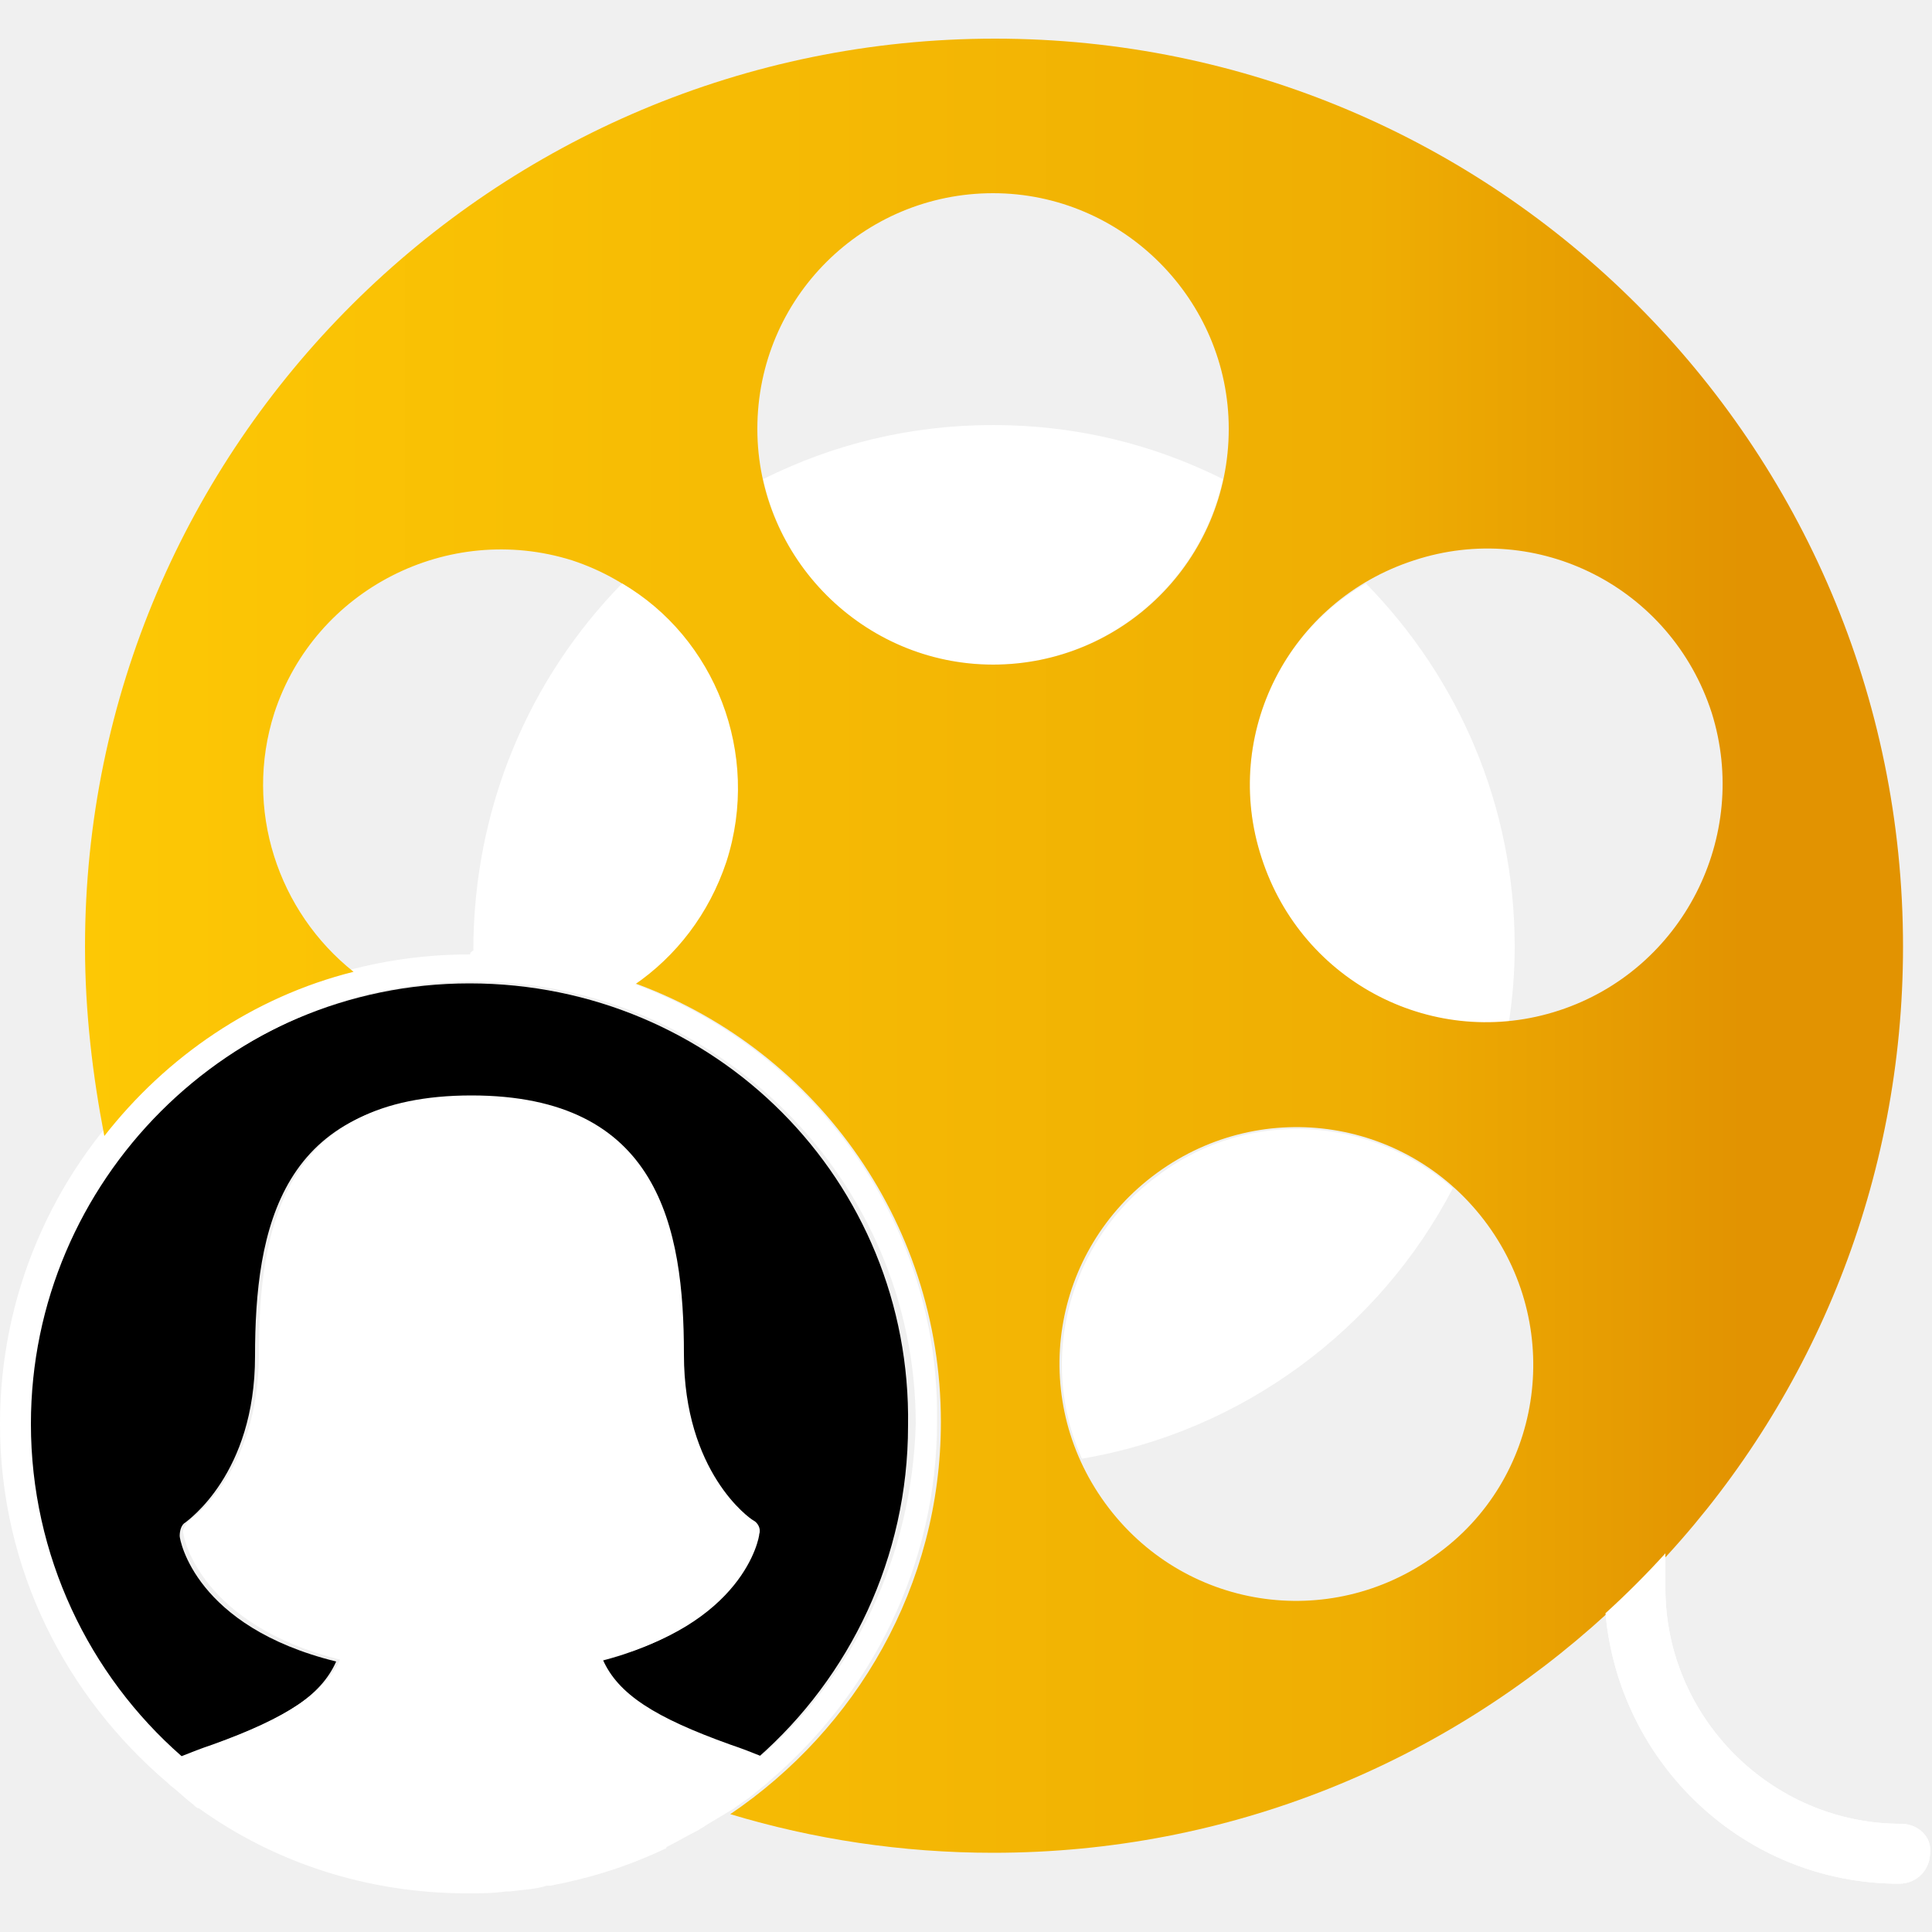
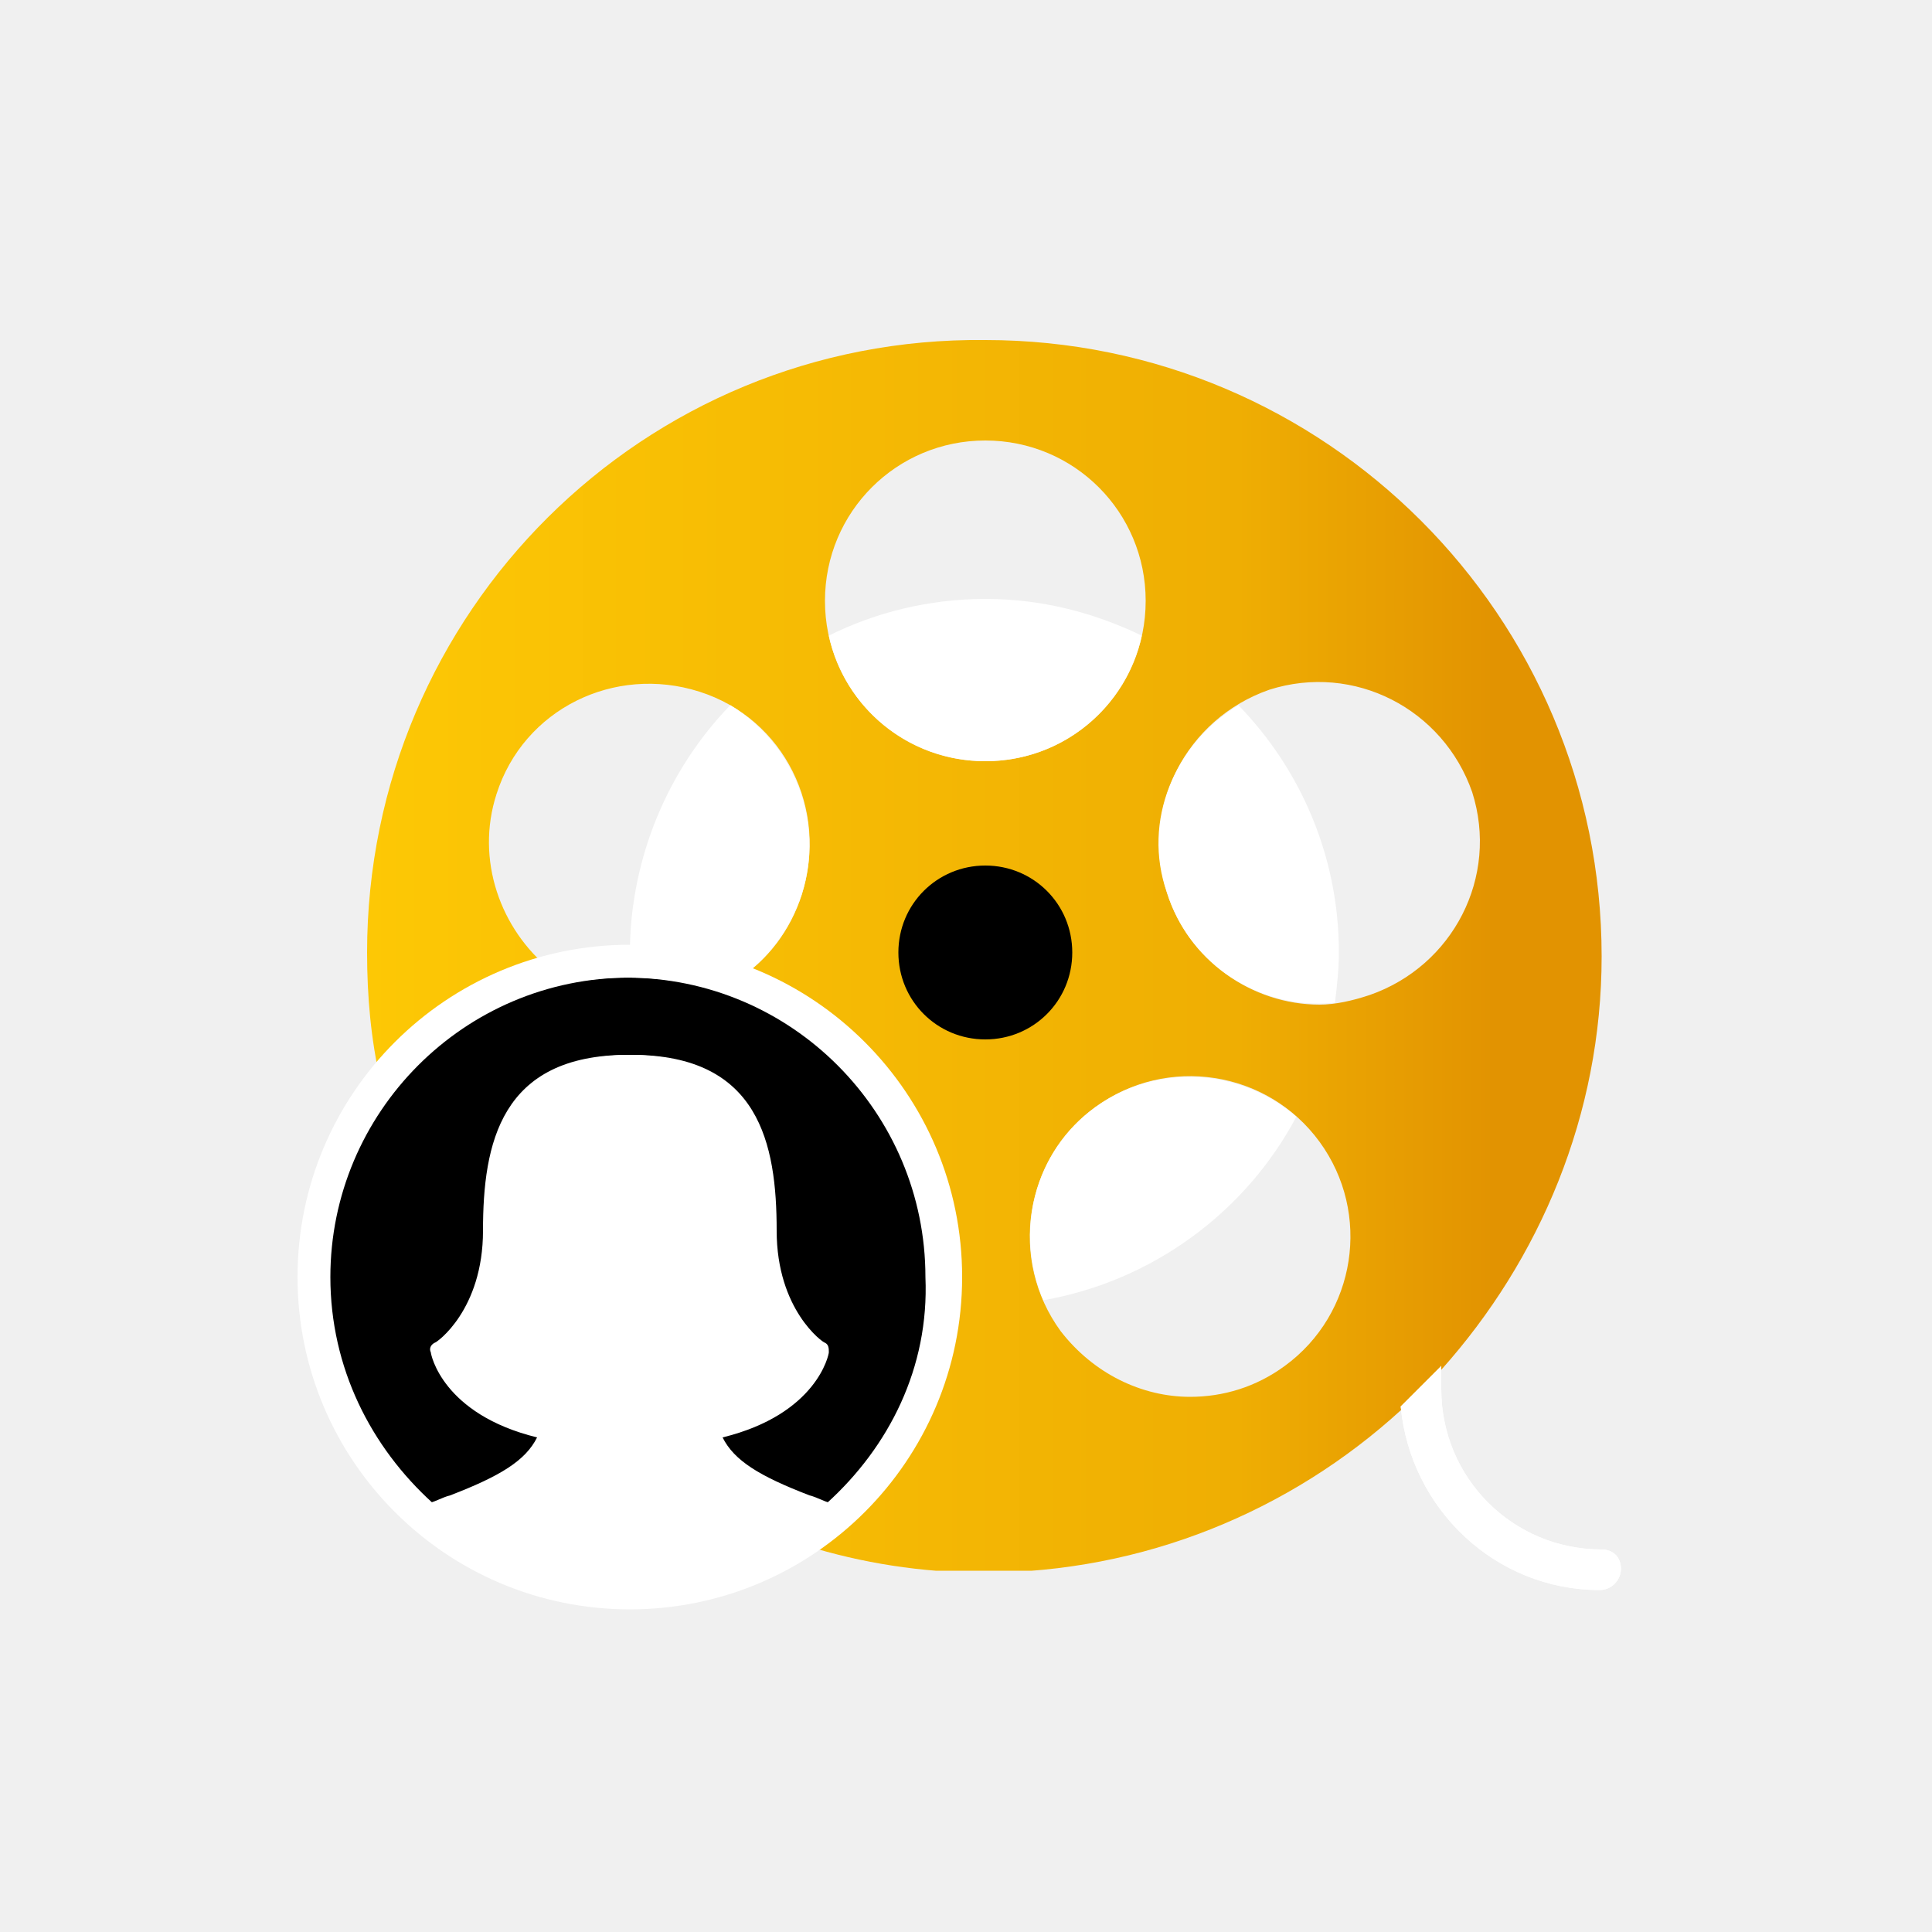
- <svg xmlns="http://www.w3.org/2000/svg" version="1.1" id="Layer_1" x="0px" y="0px" viewBox="0 0 100 100" style="enable-background:new 0 0 100 100;" xml:space="preserve">
+ <svg xmlns="http://www.w3.org/2000/svg" xmlns:xlink="http://www.w3.org/1999/xlink" version="1.1" id="Layer_1" x="0px" y="0px" viewBox="0 0 100 100" style="enable-background:new 0 0 100 100;" xml:space="preserve">
  <style type="text/css">
- 	.st0{fill:#FFFFFF;}
- 	.st1{fill:none;}
- 	.st2{fill:url(#SVGID_1_);}
+ 	.st0{clip-path:url(#SVGID_2_);fill:url(#SVGID_3_);}
+ 	.st1{fill:#FFFFFF;}
</style>
  <g>
    <g>
-       <path d="M24.3,50.9c-12.6,0-22.9,10.3-22.9,22.9c0,6.9,3,13,7.8,17.2c0.5-0.2,1-0.4,1.6-0.6c3.9-1.4,5.8-2.6,6.6-4.4    c-7.3-1.8-8.1-6.3-8.1-6.5c0-0.3,0.1-0.6,0.3-0.7c0.1-0.1,3.6-2.5,3.6-8.6c0-6.6,1.3-13.4,11-13.4c9.7,0,11,6.8,11,13.4    c0,6.1,3.5,8.5,3.6,8.6c0.2,0.2,0.4,0.5,0.3,0.7c0,0.2-0.9,4.7-8.1,6.5c0.8,1.7,2.7,3,6.6,4.4c0.6,0.2,1.1,0.4,1.6,0.6    c4.8-4.2,7.8-10.4,7.8-17.2C47.2,61.1,37,50.9,24.3,50.9z" />
-       <path class="st0" d="M24.3,49.4C10.9,49.4,0,60.3,0,73.7c0,7.5,3.4,14.1,8.7,18.6c0,0,0,0,0,0c0,0,0.1,0.1,0.1,0.1    c0.4,0.3,0.8,0.7,1.2,1c0.1,0.1,0.2,0.2,0.3,0.2c3.9,2.8,8.7,4.4,13.9,4.4c0.7,0,1.3,0,2-0.1c0.1,0,0.2,0,0.2,0    c0.7-0.1,1.3-0.1,1.9-0.3c0.1,0,0.1,0,0.2,0c2.1-0.4,4-1,5.9-1.9c0,0,0.1,0,0.1-0.1c0.6-0.3,1.1-0.6,1.7-0.9    c0.1-0.1,0.2-0.1,0.3-0.2c0.5-0.3,1-0.6,1.5-0.9c0.1-0.1,0.3-0.2,0.4-0.3c0.5-0.3,0.9-0.7,1.3-1c0,0,0.1-0.1,0.1-0.1c0,0,0,0,0,0    c5.3-4.5,8.7-11.2,8.7-18.6C48.7,60.3,37.8,49.4,24.3,49.4z M39.4,90.9c-0.5-0.2-1-0.4-1.6-0.6c-3.9-1.4-5.8-2.6-6.6-4.4    c7.3-1.8,8.1-6.3,8.1-6.5c0.1-0.3-0.1-0.6-0.3-0.7c-0.2-0.1-3.6-2.5-3.6-8.6c0-6.6-1.3-13.4-11-13.4c-9.7,0-11,6.8-11,13.4    c0,6.1-3.5,8.5-3.6,8.6c-0.2,0.2-0.4,0.5-0.3,0.7c0,0.2,0.9,4.7,8.1,6.5c-0.8,1.7-2.7,3-6.6,4.4c-0.6,0.2-1.1,0.4-1.6,0.6    c-4.8-4.2-7.8-10.4-7.8-17.2c0-12.6,10.3-22.9,22.9-22.9c12.6,0,22.9,10.3,22.9,22.9C47.2,80.6,44.2,86.7,39.4,90.9z" />
-     </g>
-     <circle cx="51.4" cy="49" r="6.6" />
-     <g>
-       <path class="st0" d="M51.4,34.4c5.8,0,10.7-4.1,11.9-9.6C59.7,23,55.7,22,51.4,22s-8.3,1-11.9,2.8C40.7,30.3,45.6,34.4,51.4,34.4z    " />
-       <path class="st0" d="M75.2,61.5C71,57.8,64.7,57.3,60,60.8c-4.7,3.4-6.3,9.6-4,14.7C64.3,74.1,71.4,68.8,75.2,61.5z" />
-       <path class="st0" d="M65.3,44.5c1.8,5.5,7.2,8.9,12.8,8.4c0.2-1.3,0.3-2.6,0.3-3.9c0-7.3-2.9-13.9-7.7-18.8    C65.8,33,63.5,38.9,65.3,44.5z" />
-     </g>
-     <g>
-       <path class="st1" d="M32.6,50.9c2.2-1.5,4-3.7,4.9-6.4c2.1-6.4-1.4-13.3-7.9-15.4c-6.4-2.1-13.3,1.4-15.4,7.9    c-1.6,5,0.2,10.3,4.1,13.4c2-0.5,4-0.8,6.2-0.8C27.4,49.5,30.1,50,32.6,50.9z" />
-       <circle class="st1" cx="51.4" cy="22.2" r="12.2" />
-       <ellipse transform="matrix(0.809 -0.5878 0.5878 0.809 -28.7027 52.9692)" class="st1" cx="67.2" cy="70.7" rx="12.2" ry="12.2" />
-       <ellipse transform="matrix(0.9511 -0.309 0.309 0.9511 -8.8081 25.754)" class="st1" cx="76.9" cy="40.7" rx="12.2" ry="12.2" />
-       <path class="st0" d="M98.4,94.4c-6.7,0-12.2-5.5-12.2-12.2v-1.8c-1,1.1-2,2.1-3.1,3.1c0.7,7.8,7.2,14,15.2,14    c0.9,0,1.6-0.7,1.6-1.6C100,95.1,99.3,94.4,98.4,94.4z" />
-       <linearGradient id="SVGID_1_" gradientUnits="userSpaceOnUse" x1="4.375" y1="48.967" x2="98.432" y2="48.967">
-         <stop offset="0" style="stop-color:#FDC805" />
-         <stop offset="0.705" style="stop-color:#EFAE03" />
-         <stop offset="0.913" style="stop-color:#E29301" />
-       </linearGradient>
-       <path class="st2" d="M86.3,80.5c7.6-8.3,12.2-19.4,12.2-31.5c0-26-21.1-47-47-47S4.4,23,4.4,49c0,3.4,0.4,6.7,1,9.8    c3.2-4.1,7.7-7.2,12.9-8.5c-3.9-3.1-5.7-8.4-4.1-13.4c2.1-6.4,9-9.9,15.4-7.9c6.4,2.1,9.9,9,7.9,15.4c-0.9,2.7-2.7,4.9-4.9,6.4    c9.4,3.3,16.1,12.3,16.1,22.8c0,8.5-4.4,15.9-10.9,20.3c4.3,1.3,8.9,2,13.6,2c12.3,0,23.4-4.7,31.8-12.4    C84.3,82.6,85.3,81.6,86.3,80.5z M39.2,22.2c0-6.8,5.5-12.2,12.2-12.2s12.2,5.5,12.2,12.2c0,6.8-5.5,12.2-12.2,12.2    C44.7,34.4,39.2,28.9,39.2,22.2z M74.3,80.5c-5.5,4-13.1,2.8-17.1-2.7c-4-5.5-2.8-13.1,2.7-17.1c5.5-4,13.1-2.8,17.1,2.7    C81,68.9,79.8,76.6,74.3,80.5z M80.7,52.3c-6.4,2.1-13.3-1.4-15.4-7.9c-2.1-6.4,1.4-13.3,7.9-15.4c6.4-2.1,13.3,1.4,15.4,7.9    C90.6,43.3,87.1,50.2,80.7,52.3z" />
-     </g>
-     <path class="st0" d="M24.4,49.5c3,0,5.8,0.5,8.4,1.5c2.2-1.5,3.9-3.7,4.8-6.4c1.8-5.6-0.6-11.6-5.4-14.4c-4.8,4.9-7.7,11.6-7.7,19   C24.3,49.3,24.3,49.4,24.4,49.5C24.4,49.5,24.4,49.5,24.4,49.5z" />
-     <g>
-       <path class="st0" d="M98.4,94.4c-6.7,0-12.2-5.5-12.2-12.2v-1.8c-1,1.1-2,2.1-3.1,3.1c0.7,7.8,7.2,14,15.2,14    c0.9,0,1.6-0.7,1.6-1.6C100,95.1,99.3,94.4,98.4,94.4z" />
+       <g>
+         <defs>
+           <path id="SVGID_1_" d="M54.9,68.9c-2.7-3.7-1.9-8.9,1.8-11.6c3.7-2.7,8.9-1.9,11.6,1.8c2.7,3.7,1.9,8.9-1.8,11.6      c-1.5,1.1-3.2,1.6-4.9,1.6C59.1,72.3,56.6,71.1,54.9,68.9 M60.4,46.2c-1.4-4.4,1-9,5.3-10.5c4.4-1.4,9,1,10.5,5.3      c1.4,4.4-1,9-5.3,10.5C70,51.8,69.1,52,68.3,52C64.8,52,61.5,49.7,60.4,46.2 M42.7,31.1c0-4.6,3.7-8.3,8.3-8.3      c4.6,0,8.3,3.7,8.3,8.3c0,4.6-3.7,8.3-8.3,8.3C46.4,39.4,42.7,35.7,42.7,31.1 M19,49.3c0,2.3,0.2,4.5,0.7,6.7      c2.2-2.8,5.2-4.9,8.8-5.8c-2.6-2.1-3.9-5.7-2.8-9.1c1.4-4.4,6.1-6.7,10.5-5.3c4.4,1.4,6.7,6.1,5.3,10.5      c-0.6,1.9-1.8,3.4-3.3,4.4c6.4,2.3,10.9,8.4,10.9,15.5c0,5.8-3,10.8-7.4,13.8c2.9,0.9,6,1.4,9.2,1.4c8.3,0,15.9-3.2,21.6-8.4      c0.7-0.7,1.4-1.4,2.1-2.1c5.1-5.7,8.3-13.2,8.3-21.4c0-17.6-14.3-31.9-31.9-31.9C33.3,17.4,19,31.7,19,49.3" />
+         </defs>
+         <clipPath id="SVGID_2_">
+           <use xlink:href="#SVGID_1_" style="overflow:visible;" />
+         </clipPath>
+         <linearGradient id="SVGID_3_" gradientUnits="userSpaceOnUse" x1="-542.008" y1="468.88" x2="-541.299" y2="468.88" gradientTransform="matrix(90.0353 0 0 -90.0353 48818.918 42265.055)">
+           <stop offset="0" style="stop-color:#FDC805" />
+           <stop offset="0.705" style="stop-color:#EFAE03" />
+           <stop offset="0.913" style="stop-color:#E29301" />
+           <stop offset="1" style="stop-color:#E29301" />
+         </linearGradient>
+         <rect x="19" y="17.4" class="st0" width="63.9" height="63.9" />
+       </g>
+       <circle class="st1" cx="32.6" cy="66.1" r="17.2" />
+       <path d="M32.6,50.6c-8.6,0-15.5,7-15.5,15.5c0,4.7,2.1,8.8,5.3,11.7c0.3-0.1,0.7-0.3,1.1-0.4c2.6-1,3.9-1.8,4.5-3    c-4.9-1.2-5.5-4.3-5.5-4.4c0-0.2,0.1-0.4,0.2-0.5c0.1-0.1,2.5-1.7,2.5-5.8c0-4.5,0.9-9.1,7.5-9.1c6.6,0,7.5,4.6,7.5,9.1    c0,4.1,2.4,5.8,2.5,5.8c0.2,0.1,0.2,0.3,0.2,0.5c0,0.1-0.6,3.2-5.5,4.4c0.6,1.2,1.9,2,4.5,3c0.4,0.1,0.7,0.3,1.1,0.4    c3.3-2.8,5.3-7,5.3-11.7C48.1,57.5,41.1,50.6,32.6,50.6" />
+       <path d="M51,44.8c2.5,0,4.5,2,4.5,4.5c0,2.5-2,4.5-4.5,4.5c-2.5,0-4.5-2-4.5-4.5C46.5,46.8,48.5,44.8,51,44.8" />
+       <path class="st1" d="M51,39.4c4,0,7.3-2.8,8.1-6.5C56.6,31.7,53.9,31,51,31c-2.9,0-5.7,0.7-8.1,1.9C43.7,36.6,47,39.4,51,39.4" />
+       <path class="st1" d="M67.1,57.8c-2.9-2.5-7.2-2.8-10.4-0.5c-3.2,2.3-4.2,6.5-2.7,10C59.7,66.3,64.5,62.7,67.1,57.8" />
+       <path class="st1" d="M60.4,46.2c1.2,3.8,4.9,6.1,8.7,5.7c0.1-0.9,0.2-1.7,0.2-2.6c0-5-2-9.5-5.2-12.8    C60.8,38.5,59.1,42.5,60.4,46.2" />
+       <path class="st1" d="M82.9,80.2c-4.6,0-8.3-3.7-8.3-8.3v-1.2c-0.7,0.7-1.4,1.4-2.1,2.1c0.5,5.3,4.9,9.5,10.3,9.5    c0.6,0,1.1-0.5,1.1-1.1C83.9,80.6,83.5,80.2,82.9,80.2" />
+       <path class="st1" d="M32.6,49.6c2,0,3.9,0.4,5.7,1c1.5-1,2.6-2.5,3.2-4.3c1.2-3.8-0.4-7.8-3.7-9.8c-3.2,3.3-5.2,7.9-5.2,12.9    C32.6,49.5,32.6,49.6,32.6,49.6L32.6,49.6z" />
+       <g>
+         <g>
+           <path class="st1" d="M82.9,80.2c-4.6,0-8.3-3.7-8.3-8.3v-1.2c-0.7,0.7-1.4,1.4-2.1,2.1c0.5,5.3,4.9,9.5,10.3,9.5      c0.6,0,1.1-0.5,1.1-1.1C83.9,80.6,83.5,80.2,82.9,80.2" />
+         </g>
+       </g>
+       <path class="st1" d="M32.6,49.6c-9.1,0-16.5,7.4-16.5,16.5c0,5.1,2.3,9.6,5.9,12.6c0,0,0,0,0,0c0,0,0.1,0,0.1,0.1    c0.3,0.2,0.6,0.4,0.8,0.7c0.1,0.1,0.2,0.1,0.2,0.2c2.7,1.9,5.9,3,9.5,3c0.5,0,0.9,0,1.3-0.1c0.1,0,0.1,0,0.2,0    c0.4,0,0.9-0.1,1.3-0.2c0,0,0.1,0,0.1,0c1.4-0.3,2.7-0.7,4-1.3c0,0,0.1,0,0.1,0c0.4-0.2,0.8-0.4,1.1-0.6c0.1,0,0.1-0.1,0.2-0.1    c0.3-0.2,0.7-0.4,1-0.6c0.1-0.1,0.2-0.1,0.3-0.2c0.3-0.2,0.6-0.5,0.9-0.7c0,0,0.1,0,0.1-0.1c0,0,0,0,0,0c3.6-3,5.9-7.6,5.9-12.6    C49.1,57,41.7,49.6,32.6,49.6 M42.8,77.8c-0.3-0.1-0.7-0.3-1.1-0.4c-2.6-1-3.9-1.8-4.5-3c4.9-1.2,5.5-4.3,5.5-4.4    c0-0.2-0.1-0.4-0.2-0.5c-0.1-0.1-2.5-1.7-2.5-5.8c0-4.5-0.9-9.1-7.5-9.1c-6.6,0-7.5,4.6-7.5,9.1c0,4.1-2.4,5.8-2.5,5.8    c-0.2,0.1-0.3,0.3-0.2,0.5c0,0.1,0.6,3.2,5.5,4.4c-0.6,1.2-1.9,2-4.5,3c-0.4,0.1-0.7,0.3-1.1,0.4c-3.3-2.8-5.3-7-5.3-11.7    c0-8.6,7-15.5,15.5-15.5c8.6,0,15.5,7,15.5,15.5C48.1,70.8,46,74.9,42.8,77.8" />
    </g>
  </g>
</svg>
